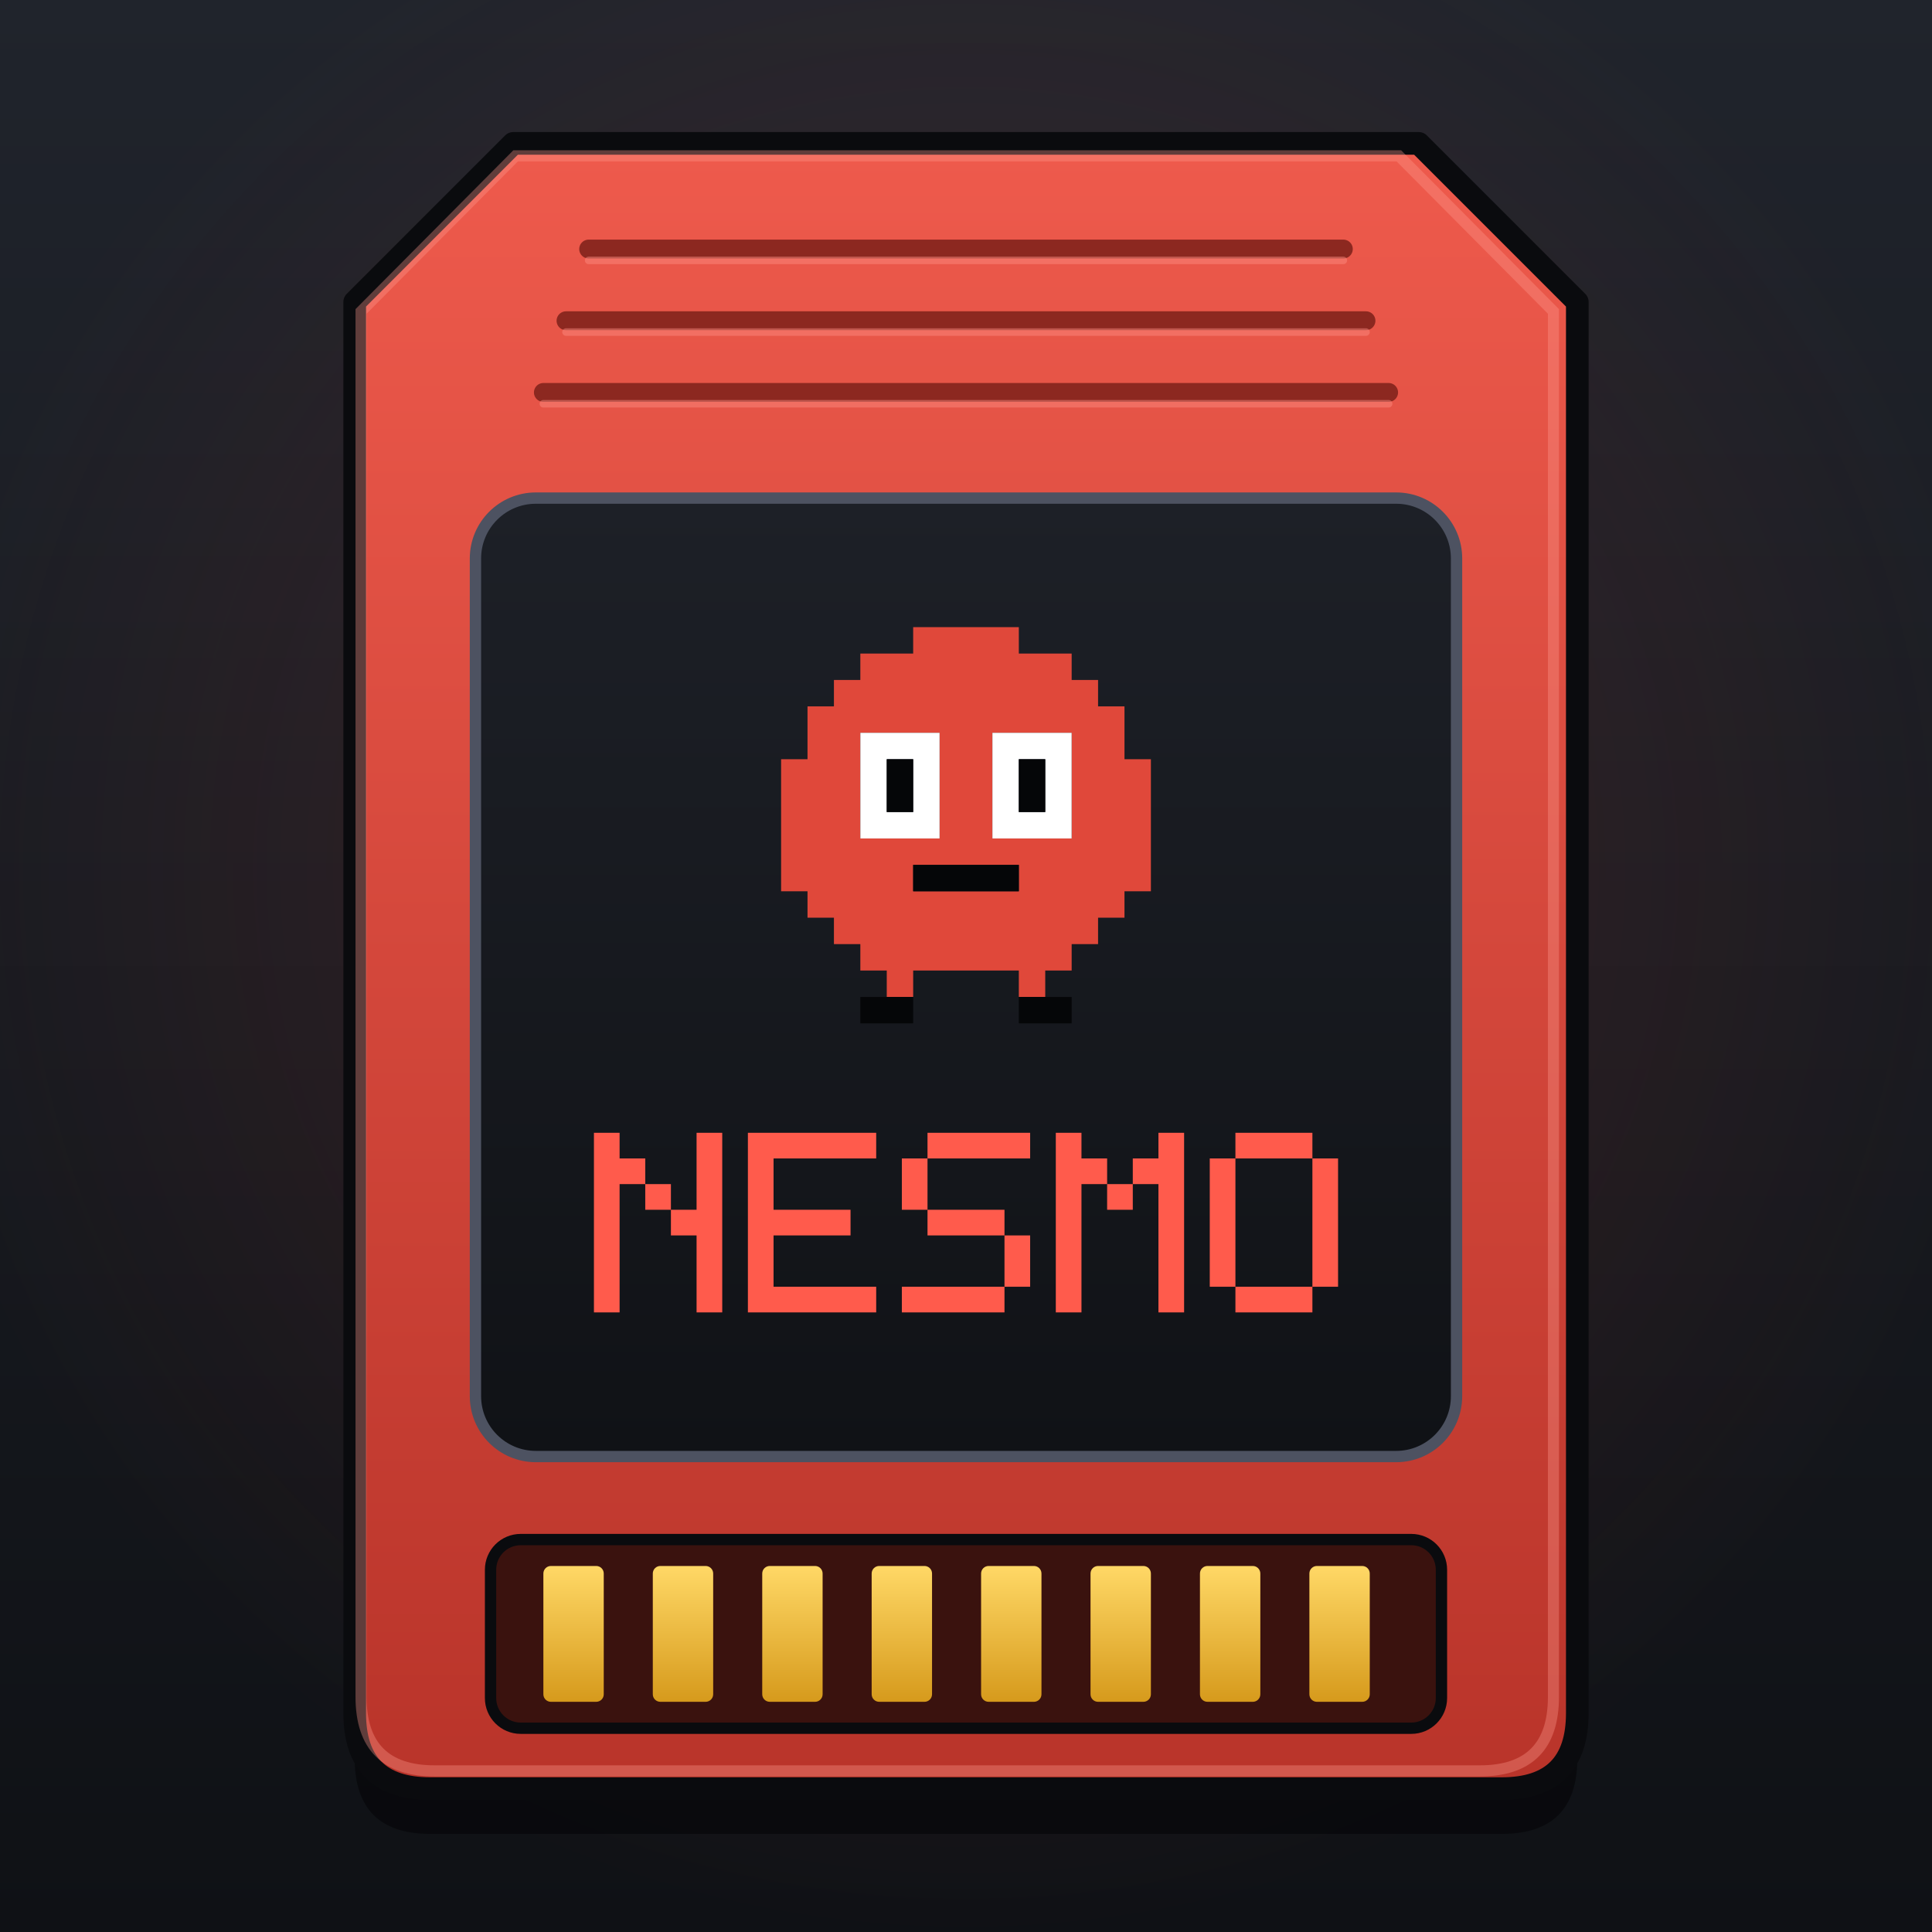
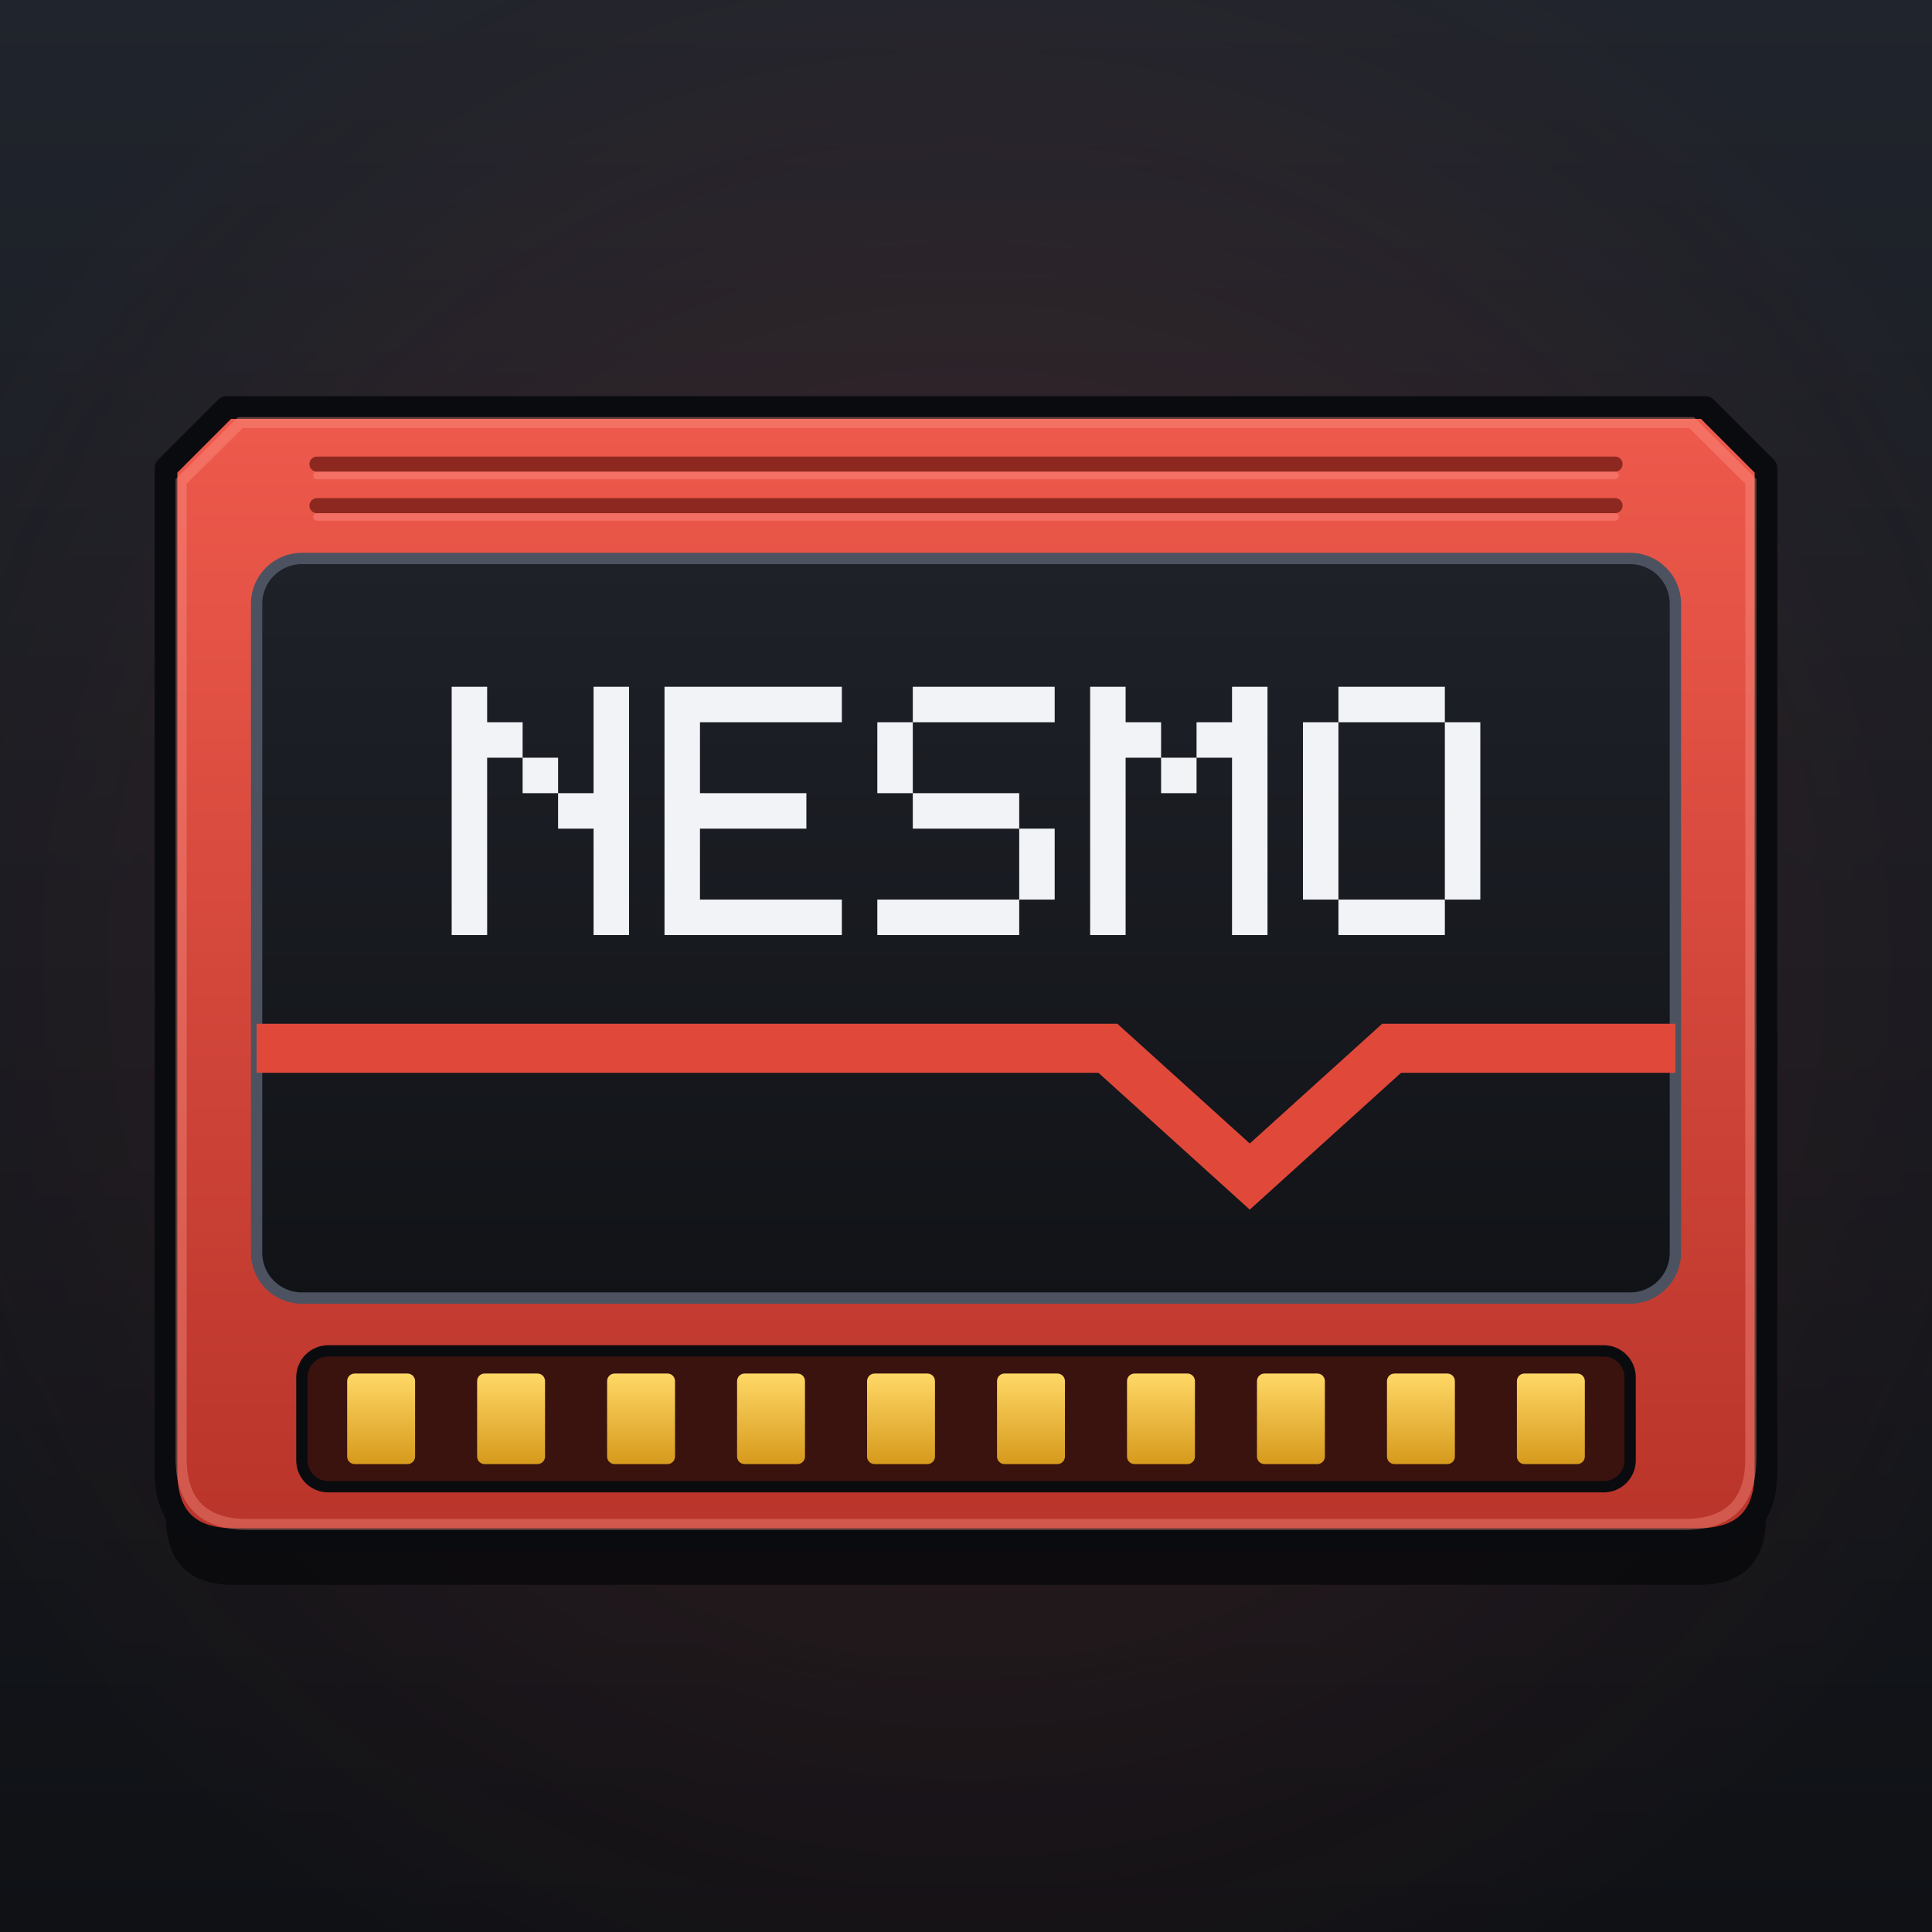
<svg xmlns="http://www.w3.org/2000/svg" viewBox="0 0 512 512">
  <defs>
    <linearGradient id="bg" x1="0" y1="0" x2="0" y2="1">
      <stop offset="0" stop-color="#20242c" />
      <stop offset="1" stop-color="#0f1115" />
    </linearGradient>
-     <radialGradient id="glow" cx="0.5" cy="0.45" r="0.55">
-       <stop offset="0" stop-color="#e0483a" stop-opacity="0.18" />
+     <radialGradient id="glow" cx="0.5" cy="0.5" r="0.6">
+       <stop offset="0" stop-color="#e0483a" stop-opacity="0.16" />
      <stop offset="1" stop-color="#e0483a" stop-opacity="0" />
    </radialGradient>
    <linearGradient id="body" x1="0" y1="0" x2="0" y2="1">
      <stop offset="0" stop-color="#ee5a4c" />
      <stop offset="1" stop-color="#b9342a" />
    </linearGradient>
    <linearGradient id="label" x1="0" y1="0" x2="0" y2="1">
-       <stop offset="0" stop-color="#1d2027" />
-       <stop offset="1" stop-color="#101216" />
+       <stop offset="0" stop-color="#1e2128" />
+       <stop offset="1" stop-color="#111317" />
    </linearGradient>
    <linearGradient id="gold" x1="0" y1="0" x2="0" y2="1">
      <stop offset="0" stop-color="#ffd866" />
      <stop offset="1" stop-color="#d69a1c" />
    </linearGradient>
+     <clipPath id="labelClip">
+       <rect x="68" y="148" width="376" height="196" rx="12" />
+     </clipPath>
    <style>
-       .groove { stroke: #8c2820; stroke-width: 5; stroke-linecap: round; }
+       .groove { stroke: #8c2820; stroke-width: 4; stroke-linecap: round; }
      .lip { stroke: #ff8f84; stroke-opacity: 0.45; stroke-width: 2; stroke-linecap: round; }
      .pin { fill: url(#gold); }
    </style>
  </defs>
  <rect width="512" height="512" fill="url(#bg)" />
  <rect width="512" height="512" fill="url(#glow)" />
-   <path d="M136 38 H376 L418 80 V454 Q418 474 398 474 H114 Q94 474 94 454 V80 Z" transform="translate(0 12)" fill="#050608" opacity="0.7" />
-   <path d="M136 38 H376 L418 80 V454 Q418 474 398 474 H114 Q94 474 94 454 V80 Z" fill="url(#body)" stroke="#0a0b0e" stroke-width="6" stroke-linejoin="round" />
-   <path d="M136 38 H376 L418 80 V454 Q418 474 398 474 H114 Q94 474 94 454 V80 Z" fill="none" stroke="#ff9a8f" stroke-opacity="0.35" stroke-width="3" transform="translate(4 4) scale(0.9753086 0.9816514)" transform-origin="94 38" />
-   <line x1="156" y1="66" x2="356" y2="66" class="groove" />
-   <line x1="156" y1="69" x2="356" y2="69" class="lip" />
-   <line x1="150" y1="85" x2="362" y2="85" class="groove" />
-   <line x1="150" y1="88" x2="362" y2="88" class="lip" />
-   <line x1="144" y1="104" x2="368" y2="104" class="groove" />
-   <line x1="144" y1="107" x2="368" y2="107" class="lip" />
-   <rect x="126" y="132" width="260" height="254" rx="16" fill="url(#label)" stroke="#4d5261" stroke-width="3" />
-   <path d="M242.00 166.20h28.00v7.00h-28.00zM228.00 173.20h56.00v7.00h-56.00zM221.00 180.20h70.00v7.00h-70.00zM214.00 187.20h84.00v7.00h-84.00zM214.00 194.20h14.00v7.00h-14.00zM249.00 194.20h14.00v7.00h-14.00zM284.00 194.20h14.00v7.00h-14.00zM207.00 201.20h21.00v7.00h-21.00zM249.00 201.20h14.00v7.00h-14.00zM284.00 201.20h21.00v7.00h-21.00zM207.00 208.20h21.00v7.00h-21.00zM249.00 208.20h14.00v7.00h-14.00zM284.00 208.20h21.00v7.00h-21.00zM207.00 215.20h21.00v7.00h-21.00zM249.00 215.20h14.00v7.00h-14.00zM284.00 215.20h21.00v7.00h-21.00zM207.00 222.20h98.00v7.00h-98.00zM207.00 229.20h35.00v7.00h-35.00zM270.00 229.20h35.00v7.00h-35.00zM214.00 236.20h84.00v7.00h-84.00zM221.00 243.20h70.00v7.00h-70.00zM228.00 250.20h56.00v7.00h-56.00zM235.00 257.20h7.00v7.00h-7.00zM270.00 257.20h7.00v7.00h-7.00z" fill="#e0483a" />
-   <path d="M228.00 194.20h21.00v7.00h-21.00zM263.00 194.20h21.00v7.00h-21.00zM228.00 201.20h7.00v7.00h-7.00zM242.00 201.20h7.00v7.00h-7.00zM263.00 201.20h7.00v7.00h-7.00zM277.00 201.20h7.00v7.00h-7.00zM228.00 208.20h7.00v7.00h-7.00zM242.00 208.20h7.00v7.00h-7.00zM263.00 208.20h7.00v7.00h-7.00zM277.00 208.20h7.00v7.00h-7.00zM228.00 215.20h21.00v7.00h-21.00zM263.00 215.20h21.00v7.00h-21.00z" fill="#ffffff" />
-   <path d="M235.00 201.20h7.00v7.00h-7.00zM270.00 201.20h7.00v7.00h-7.00zM235.00 208.20h7.00v7.00h-7.00zM270.00 208.20h7.00v7.00h-7.00zM242.00 229.20h28.00v7.00h-28.00zM228.00 264.20h14.00v7.00h-14.00zM270.00 264.20h14.00v7.00h-14.00z" fill="#050608" />
-   <path d="M157.40 300.20h6.80v6.80h-6.80zM184.60 300.20h6.80v6.80h-6.80zM157.40 307.00h13.60v6.80h-13.60zM184.60 307.00h6.80v6.80h-6.80zM157.40 313.80h6.80v6.80h-6.80zM171.00 313.80h6.80v6.80h-6.80zM184.60 313.80h6.80v6.80h-6.80zM157.40 320.60h6.80v6.80h-6.80zM177.80 320.60h13.60v6.80h-13.60zM157.40 327.40h6.80v6.80h-6.80zM184.60 327.40h6.80v6.80h-6.80zM157.40 334.20h6.80v6.80h-6.80zM184.60 334.20h6.80v6.80h-6.80zM157.40 341.00h6.80v6.80h-6.80zM184.60 341.00h6.80v6.80h-6.80zM198.20 300.20h34.00v6.80h-34.00zM198.20 307.00h6.80v6.80h-6.80zM198.20 313.80h6.80v6.80h-6.80zM198.20 320.60h27.20v6.80h-27.20zM198.20 327.40h6.80v6.80h-6.80zM198.20 334.20h6.80v6.80h-6.80zM198.20 341.00h34.00v6.80h-34.00zM245.80 300.20h27.20v6.80h-27.20zM239.00 307.00h6.80v6.80h-6.80zM239.00 313.80h6.80v6.80h-6.80zM245.80 320.60h20.40v6.80h-20.40zM266.20 327.40h6.80v6.80h-6.80zM266.20 334.20h6.80v6.80h-6.80zM239.00 341.00h27.20v6.80h-27.20zM279.80 300.20h6.80v6.80h-6.80zM307.00 300.20h6.80v6.80h-6.80zM279.80 307.00h13.60v6.80h-13.60zM300.20 307.00h13.60v6.80h-13.60zM279.80 313.80h6.80v6.80h-6.80zM293.40 313.80h6.80v6.80h-6.80zM307.00 313.80h6.80v6.80h-6.80zM279.80 320.60h6.80v6.80h-6.80zM307.00 320.60h6.80v6.80h-6.80zM279.80 327.40h6.80v6.80h-6.80zM307.00 327.40h6.80v6.80h-6.80zM279.80 334.20h6.80v6.80h-6.80zM307.00 334.20h6.80v6.80h-6.80zM279.80 341.00h6.80v6.80h-6.80zM307.00 341.00h6.80v6.80h-6.80zM327.40 300.20h20.40v6.80h-20.40zM320.60 307.00h6.80v6.80h-6.80zM347.80 307.00h6.80v6.80h-6.80zM320.60 313.80h6.80v6.80h-6.80zM347.80 313.80h6.80v6.80h-6.80zM320.60 320.60h6.80v6.80h-6.80zM347.80 320.60h6.80v6.80h-6.80zM320.60 327.40h6.80v6.80h-6.80zM347.80 327.40h6.80v6.80h-6.80zM320.60 334.20h6.80v6.80h-6.80zM347.80 334.20h6.80v6.80h-6.80zM327.40 341.00h20.40v6.80h-20.40z" fill="#ff5b4c" />
-   <rect x="130" y="408" width="252" height="50" rx="8" fill="#3a120e" stroke="#0a0b0e" stroke-width="3" />
-   <rect x="144" y="415" width="16" height="36" rx="2" class="pin" />
-   <rect x="173" y="415" width="16" height="36" rx="2" class="pin" />
-   <rect x="202" y="415" width="16" height="36" rx="2" class="pin" />
-   <rect x="231" y="415" width="16" height="36" rx="2" class="pin" />
-   <rect x="260" y="415" width="16" height="36" rx="2" class="pin" />
-   <rect x="289" y="415" width="16" height="36" rx="2" class="pin" />
-   <rect x="318" y="415" width="16" height="36" rx="2" class="pin" />
-   <rect x="347" y="415" width="16" height="36" rx="2" class="pin" />
+   <path d="M60 108 H452 L468 124 V390 Q468 408 450 408 H62 Q44 408 44 390 V124 Z" transform="translate(0 12)" fill="#050608" opacity="0.7" />
+   <path d="M60 108 H452 L468 124 V390 Q468 408 450 408 H62 Q44 408 44 390 V124 Z" fill="url(#body)" stroke="#0a0b0e" stroke-width="6" stroke-linejoin="round" />
+   <path d="M60 108 H452 L468 124 V390 Q468 408 450 408 H62 Q44 408 44 390 V124 Z" fill="none" stroke="#ff9a8f" stroke-opacity="0.35" stroke-width="3" transform="translate(48 112) scale(0.9811321 0.9733333) translate(-44 -108)" />
+   <line x1="84" y1="123" x2="428" y2="123" class="groove" />
+   <line x1="84" y1="126" x2="428" y2="126" class="lip" />
+   <line x1="84" y1="134" x2="428" y2="134" class="groove" />
+   <line x1="84" y1="137" x2="428" y2="137" class="lip" />
+   <rect x="68" y="148" width="376" height="196" rx="12" fill="url(#label)" stroke="#4d5261" stroke-width="3" />
+   <g clip-path="url(#labelClip)">
+     <path d="M68 277.8 H293.6 L331.2 311.8 L368.8 277.8 H444" fill="none" stroke="#e0483a" stroke-width="13" stroke-linejoin="miter" stroke-miterlimit="10" />
+   </g>
+   <path d="M119.70 182.00h9.40v9.40h-9.40zM157.30 182.00h9.40v9.40h-9.40zM119.70 191.40h18.80v9.40h-18.80zM157.30 191.40h9.40v9.40h-9.40zM119.70 200.80h9.40v9.40h-9.40zM138.50 200.80h9.40v9.40h-9.40zM157.30 200.80h9.40v9.40h-9.40zM119.70 210.20h9.40v9.40h-9.40zM147.90 210.20h18.80v9.40h-18.80zM119.70 219.60h9.40v9.40h-9.40zM157.30 219.60h9.40v9.40h-9.40zM119.70 229.00h9.40v9.40h-9.40zM157.30 229.00h9.40v9.40h-9.40zM119.70 238.40h9.40v9.40h-9.40zM157.30 238.40h9.40v9.40h-9.40zM176.10 182.00h47.00v9.40h-47.00zM176.10 191.40h9.40v9.40h-9.40zM176.10 200.80h9.40v9.40h-9.40zM176.10 210.20h37.60v9.40h-37.60zM176.10 219.60h9.40v9.40h-9.40zM176.10 229.00h9.40v9.40h-9.40zM176.10 238.40h47.00v9.40h-47.00zM241.90 182.00h37.60v9.40h-37.60zM232.50 191.40h9.40v9.40h-9.40zM232.50 200.80h9.40v9.40h-9.40zM241.90 210.20h28.20v9.40h-28.20zM270.10 219.60h9.40v9.40h-9.40zM270.10 229.00h9.40v9.40h-9.40zM232.50 238.40h37.60v9.40h-37.60zM288.90 182.00h9.40v9.40h-9.40zM326.50 182.00h9.40v9.40h-9.40zM288.90 191.40h18.80v9.40h-18.80zM317.10 191.40h18.80v9.40h-18.80zM288.90 200.80h9.40v9.40h-9.40zM307.70 200.80h9.40v9.40h-9.40zM326.50 200.80h9.40v9.40h-9.40zM288.90 210.20h9.40v9.40h-9.40zM326.50 210.20h9.40v9.40h-9.40zM288.90 219.60h9.40v9.40h-9.40zM326.50 219.60h9.40v9.40h-9.40zM288.90 229.00h9.40v9.40h-9.40zM326.50 229.00h9.40v9.40h-9.40zM288.90 238.40h9.40v9.40h-9.40zM326.50 238.40h9.40v9.40h-9.40zM354.70 182.00h28.20v9.40h-28.20zM345.30 191.40h9.40v9.40h-9.40zM382.90 191.40h9.40v9.40h-9.40zM345.30 200.80h9.40v9.40h-9.40zM382.90 200.80h9.40v9.40h-9.40zM345.30 210.20h9.40v9.40h-9.40zM382.90 210.20h9.40v9.40h-9.40zM345.30 219.60h9.40v9.40h-9.40zM382.90 219.60h9.40v9.40h-9.40zM345.30 229.00h9.40v9.40h-9.40zM382.90 229.00h9.40v9.40h-9.40zM354.70 238.40h28.20v9.40h-28.20z" fill="#f2f3f6" />
+   <rect x="80" y="358" width="352" height="36" rx="7" fill="#3a120e" stroke="#0a0b0e" stroke-width="3" />
+   <rect x="92.00" y="364" width="18" height="24" rx="2" class="pin" />
+   <rect x="126.44" y="364" width="18" height="24" rx="2" class="pin" />
+   <rect x="160.89" y="364" width="18" height="24" rx="2" class="pin" />
+   <rect x="195.33" y="364" width="18" height="24" rx="2" class="pin" />
+   <rect x="229.78" y="364" width="18" height="24" rx="2" class="pin" />
+   <rect x="264.22" y="364" width="18" height="24" rx="2" class="pin" />
+   <rect x="298.67" y="364" width="18" height="24" rx="2" class="pin" />
+   <rect x="333.11" y="364" width="18" height="24" rx="2" class="pin" />
+   <rect x="367.56" y="364" width="18" height="24" rx="2" class="pin" />
+   <rect x="402.00" y="364" width="18" height="24" rx="2" class="pin" />
</svg>
